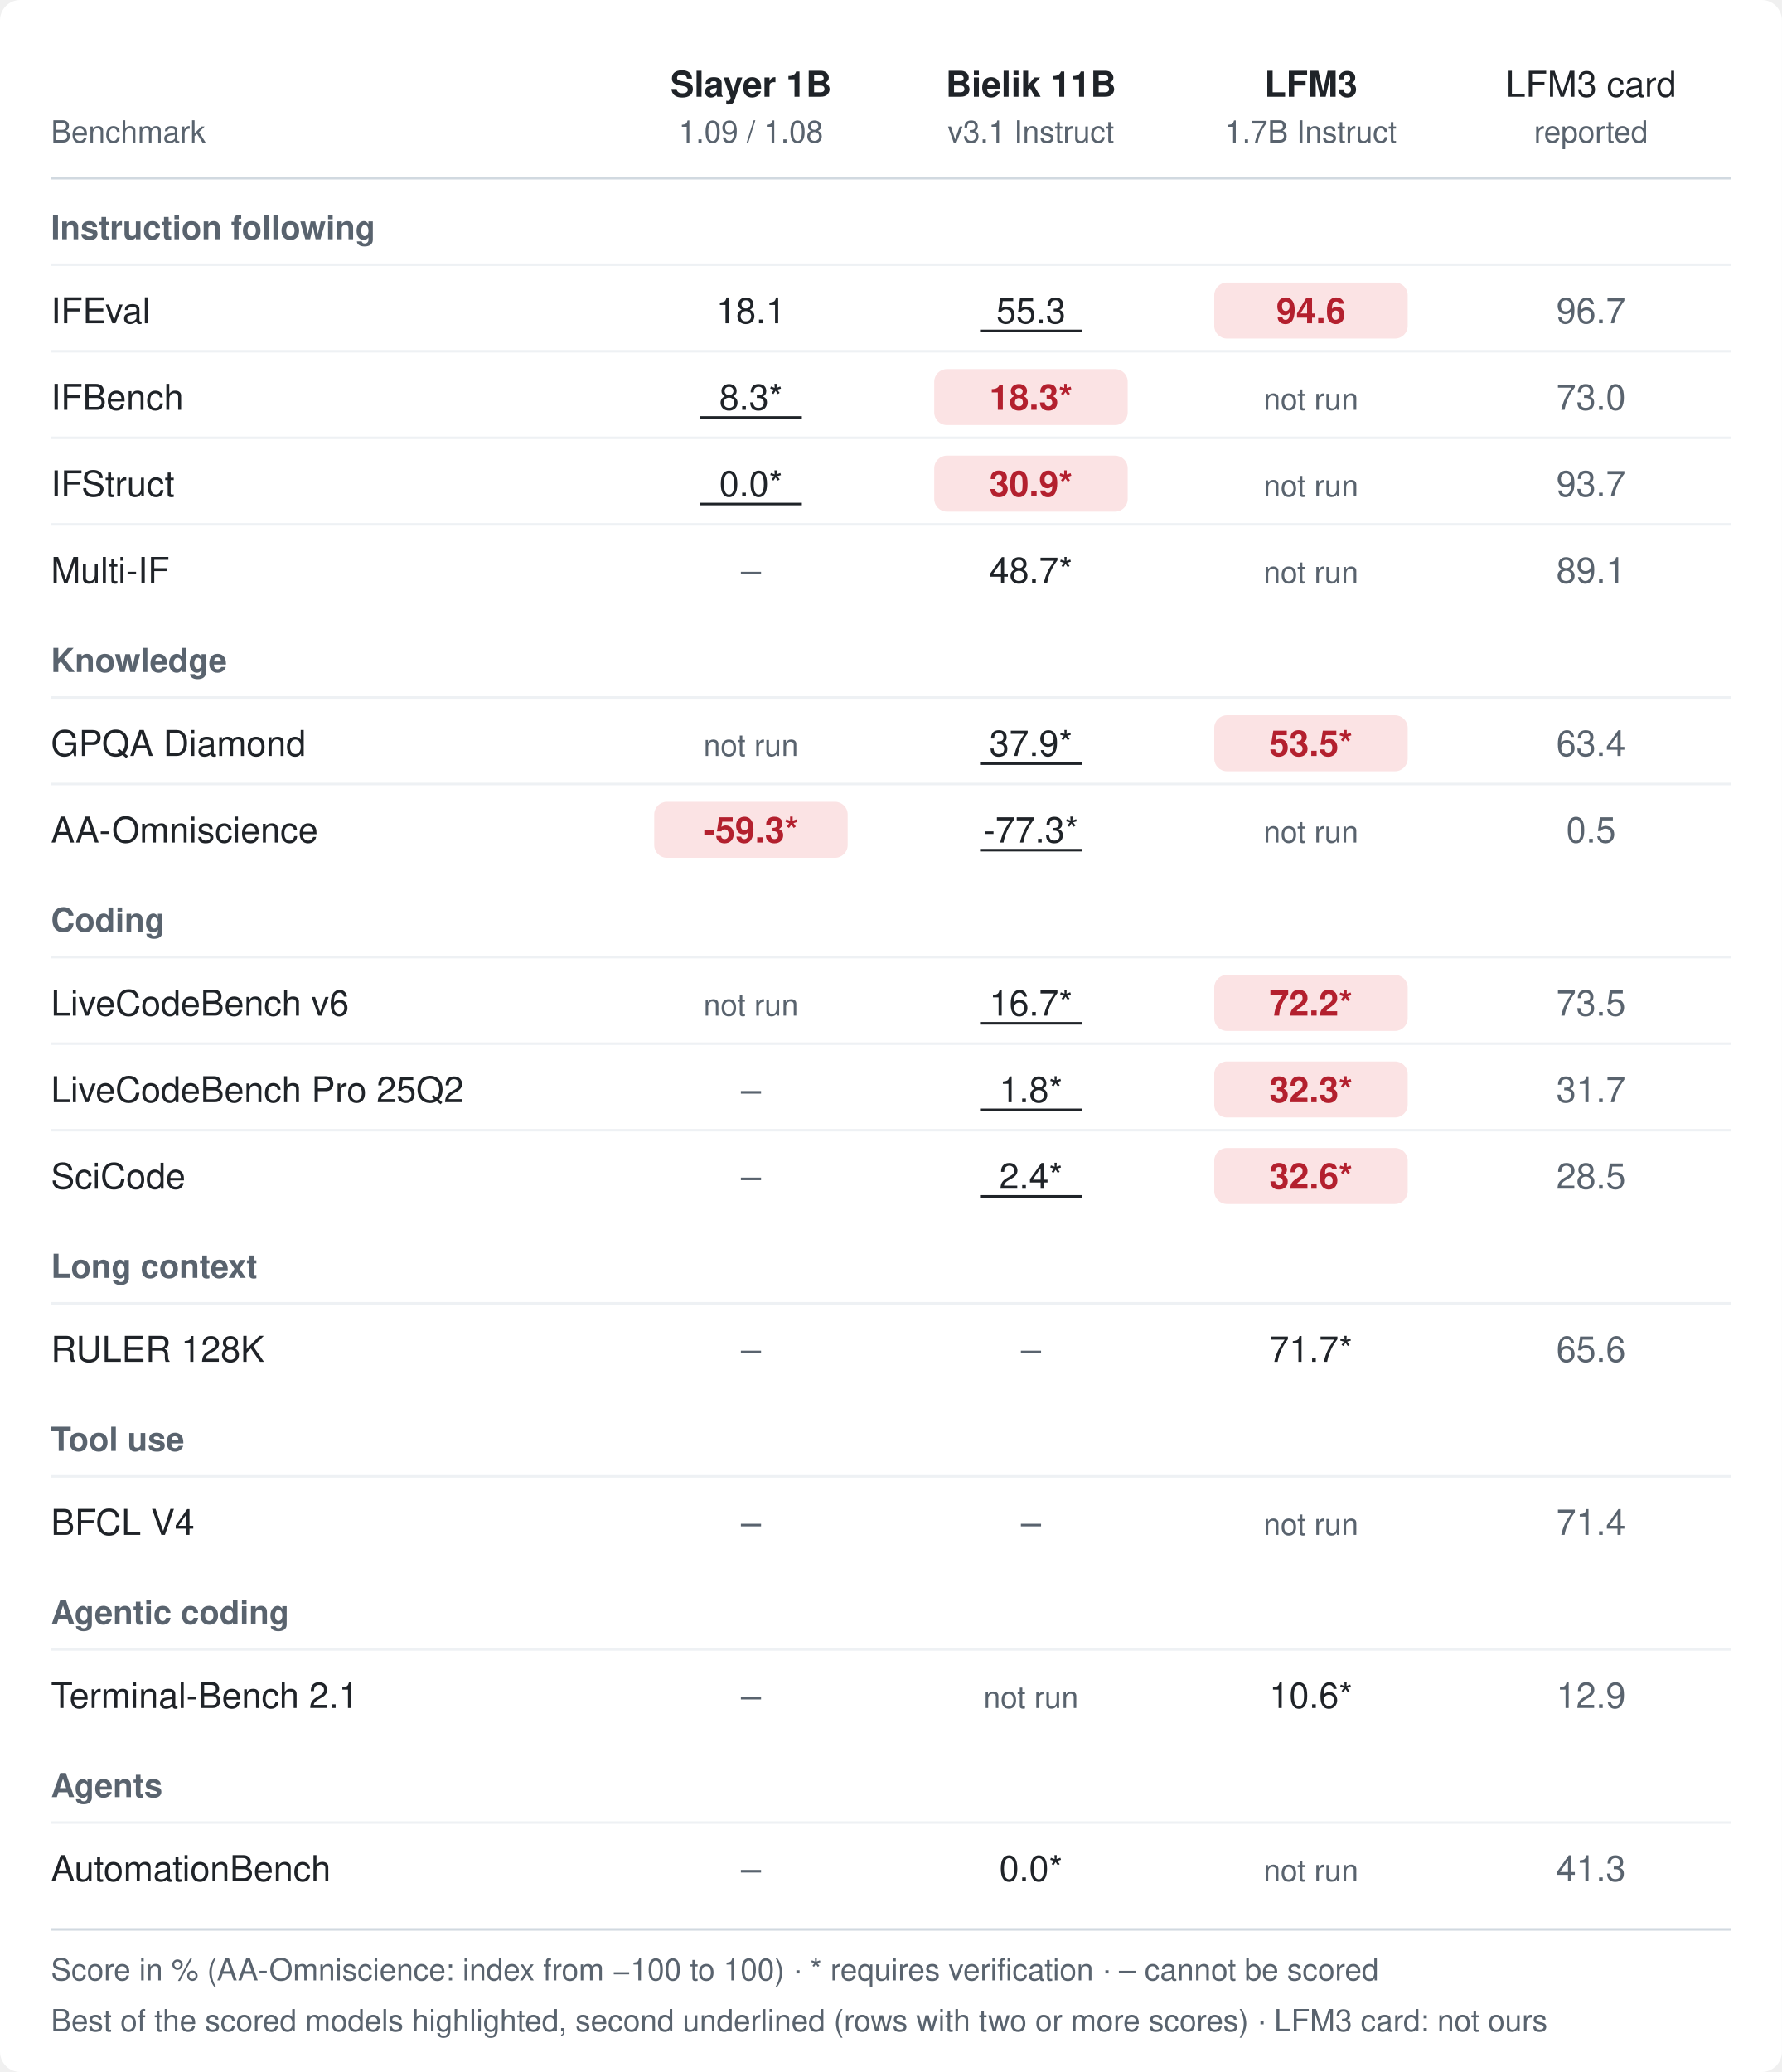
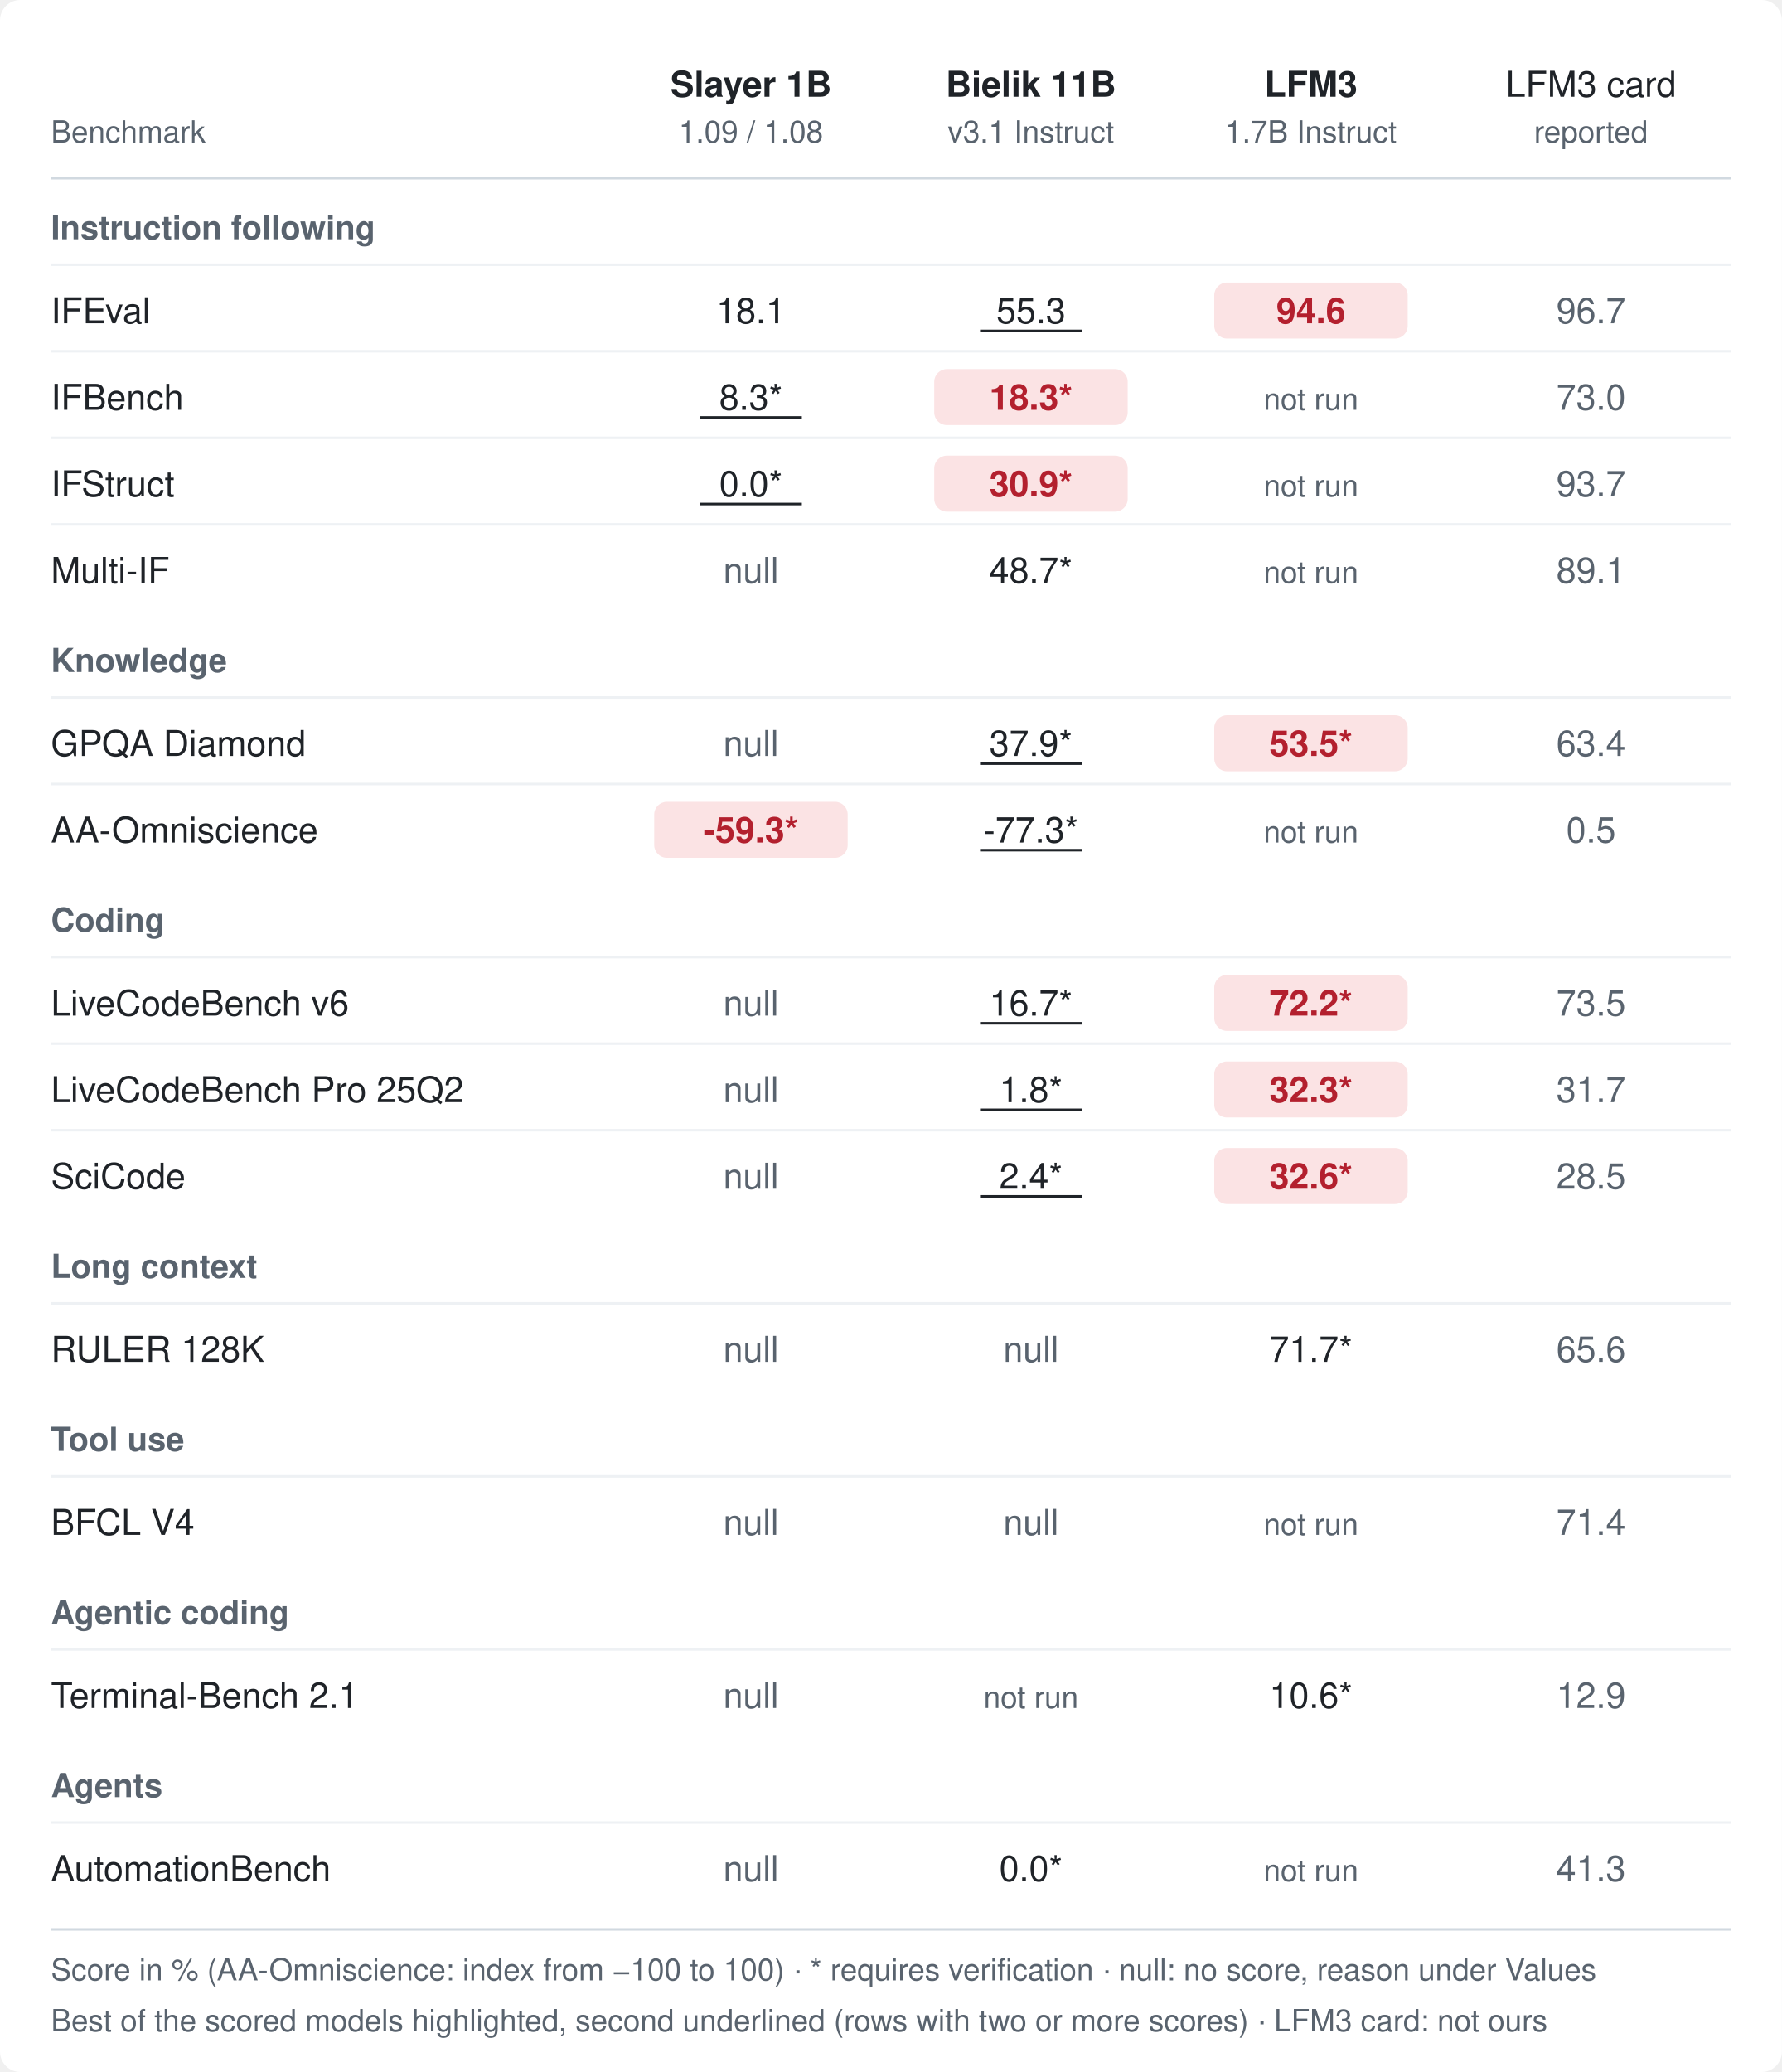
<svg xmlns="http://www.w3.org/2000/svg" width="700" height="814" viewBox="0 0 700 814" font-family="-apple-system, BlinkMacSystemFont, 'Segoe UI', Helvetica, Arial, sans-serif" font-size="14" fill="#1f2328">
  <rect width="700" height="814" rx="8" fill="#ffffff" />
  <text x="295.0" y="38" text-anchor="middle" font-weight="600">Slayer 1B</text>
  <text x="295.0" y="56" text-anchor="middle" font-size="12" fill="#59636e">1.09 / 1.08</text>
  <text x="405.0" y="38" text-anchor="middle" font-weight="600">Bielik 11B</text>
  <text x="405.0" y="56" text-anchor="middle" font-size="12" fill="#59636e">v3.1 Instruct</text>
  <text x="515.0" y="38" text-anchor="middle" font-weight="600">LFM3</text>
  <text x="515.0" y="56" text-anchor="middle" font-size="12" fill="#59636e">1.7B Instruct</text>
  <text x="625.0" y="38" text-anchor="middle" font-weight="400">LFM3 card</text>
  <text x="625.0" y="56" text-anchor="middle" font-size="12" fill="#59636e">reported</text>
  <text x="20" y="56" font-size="12" fill="#59636e">Benchmark</text>
  <line x1="20" x2="680" y1="70" y2="70" stroke="#d1d9e0" />
  <text x="20" y="94" font-size="13" font-weight="600" fill="#59636e">Instruction following</text>
  <line x1="20" x2="680" y1="104" y2="104" stroke="#eef1f4" />
  <text x="20" y="127">IFEval</text>
  <text x="295.0" y="127" text-anchor="middle" data-benchmark="ifeval" data-model="slayer1b-1.08" data-rank="3">18.1</text>
  <line x1="385.0" x2="425.0" y1="130" y2="130" stroke="#1f2328" />
  <text x="405.0" y="127" text-anchor="middle" data-benchmark="ifeval" data-model="bielik-11b-v3.1" data-rank="2">55.3</text>
  <rect x="477.0" y="111" width="76" height="22" rx="5" fill="#fbe3e4" />
  <text x="515.0" y="127" text-anchor="middle" font-weight="700" fill="#b3202e" data-benchmark="ifeval" data-model="lfm3-1.7b-ifeval" data-rank="1">94.6</text>
  <text x="625.0" y="127" text-anchor="middle" fill="#59636e" data-card="ifeval">96.7</text>
  <line x1="20" x2="680" y1="138" y2="138" stroke="#eef1f4" />
  <text x="20" y="161">IFBench</text>
  <line x1="275.0" x2="315.0" y1="164" y2="164" stroke="#1f2328" />
  <text x="295.0" y="161" text-anchor="middle" data-benchmark="ifbench" data-model="slayer1b-60000" data-rank="2">8.3*</text>
  <rect x="367.0" y="145" width="76" height="22" rx="5" fill="#fbe3e4" />
  <text x="405.0" y="161" text-anchor="middle" font-weight="700" fill="#b3202e" data-benchmark="ifbench" data-model="bielik-11b-v3.1-vllm" data-rank="1">18.3*</text>
  <text x="515.0" y="161" text-anchor="middle" fill="#59636e" font-size="12" data-benchmark="ifbench" data-model="" data-rank="0">not run</text>
  <text x="625.0" y="161" text-anchor="middle" fill="#59636e" data-card="ifbench">73.0</text>
  <line x1="20" x2="680" y1="172" y2="172" stroke="#eef1f4" />
  <text x="20" y="195">IFStruct</text>
  <line x1="275.0" x2="315.0" y1="198" y2="198" stroke="#1f2328" />
  <text x="295.0" y="195" text-anchor="middle" data-benchmark="ifstruct" data-model="slayer1b-60000" data-rank="2">0.0*</text>
  <rect x="367.0" y="179" width="76" height="22" rx="5" fill="#fbe3e4" />
  <text x="405.0" y="195" text-anchor="middle" font-weight="700" fill="#b3202e" data-benchmark="ifstruct" data-model="bielik-11b-v3.1-vllm" data-rank="1">30.9*</text>
  <text x="515.0" y="195" text-anchor="middle" fill="#59636e" font-size="12" data-benchmark="ifstruct" data-model="" data-rank="0">not run</text>
  <text x="625.0" y="195" text-anchor="middle" fill="#59636e" data-card="ifstruct">93.7</text>
  <line x1="20" x2="680" y1="206" y2="206" stroke="#eef1f4" />
  <text x="20" y="229">Multi-IF</text>
-   <text x="295.0" y="229" text-anchor="middle" fill="#59636e" data-benchmark="multi-if" data-model="slayer1b-60000" data-rank="0">–</text>
+   <text x="295.0" y="229" text-anchor="middle" fill="#59636e" data-benchmark="multi-if" data-model="slayer1b-60000" data-rank="0">null</text>
  <text x="405.0" y="229" text-anchor="middle" data-benchmark="multi-if" data-model="bielik-11b-v3.1-vllm" data-rank="0">48.7*</text>
  <text x="515.0" y="229" text-anchor="middle" fill="#59636e" font-size="12" data-benchmark="multi-if" data-model="" data-rank="0">not run</text>
  <text x="625.0" y="229" text-anchor="middle" fill="#59636e" data-card="multi-if">89.1</text>
  <text x="20" y="264" font-size="13" font-weight="600" fill="#59636e">Knowledge</text>
  <line x1="20" x2="680" y1="274" y2="274" stroke="#eef1f4" />
  <text x="20" y="297">GPQA Diamond</text>
-   <text x="295.0" y="297" text-anchor="middle" fill="#59636e" font-size="12" data-benchmark="gpqa-diamond" data-model="" data-rank="0">not run</text>
+   <text x="295.0" y="297" text-anchor="middle" fill="#59636e" data-benchmark="gpqa-diamond" data-model="slayer1b-1.09-k70000" data-rank="0">null</text>
  <line x1="385.0" x2="425.0" y1="300" y2="300" stroke="#1f2328" />
  <text x="405.0" y="297" text-anchor="middle" data-benchmark="gpqa-diamond" data-model="bielik-11b-v3.1" data-rank="2">37.9*</text>
  <rect x="477.0" y="281" width="76" height="22" rx="5" fill="#fbe3e4" />
  <text x="515.0" y="297" text-anchor="middle" font-weight="700" fill="#b3202e" data-benchmark="gpqa-diamond" data-model="lfm3-1.7b" data-rank="1">53.5*</text>
  <text x="625.0" y="297" text-anchor="middle" fill="#59636e" data-card="gpqa-diamond">63.4</text>
  <line x1="20" x2="680" y1="308" y2="308" stroke="#eef1f4" />
  <text x="20" y="331">AA-Omniscience</text>
  <rect x="257.0" y="315" width="76" height="22" rx="5" fill="#fbe3e4" />
  <text x="295.0" y="331" text-anchor="middle" font-weight="700" fill="#b3202e" data-benchmark="aa-omniscience" data-model="slayer1b-60000" data-rank="1">-59.3*</text>
  <line x1="385.0" x2="425.0" y1="334" y2="334" stroke="#1f2328" />
  <text x="405.0" y="331" text-anchor="middle" data-benchmark="aa-omniscience" data-model="bielik-11b-v3.1-vllm" data-rank="2">-77.3*</text>
  <text x="515.0" y="331" text-anchor="middle" fill="#59636e" font-size="12" data-benchmark="aa-omniscience" data-model="" data-rank="0">not run</text>
  <text x="625.0" y="331" text-anchor="middle" fill="#59636e" data-card="aa-omniscience">0.5</text>
  <text x="20" y="366" font-size="13" font-weight="600" fill="#59636e">Coding</text>
  <line x1="20" x2="680" y1="376" y2="376" stroke="#eef1f4" />
  <text x="20" y="399">LiveCodeBench v6</text>
-   <text x="295.0" y="399" text-anchor="middle" fill="#59636e" font-size="12" data-benchmark="livecodebench-v6" data-model="" data-rank="0">not run</text>
+   <text x="295.0" y="399" text-anchor="middle" fill="#59636e" data-benchmark="livecodebench-v6" data-model="slayer1b-1.09-k70000" data-rank="0">null</text>
  <line x1="385.0" x2="425.0" y1="402" y2="402" stroke="#1f2328" />
  <text x="405.0" y="399" text-anchor="middle" data-benchmark="livecodebench-v6" data-model="bielik-11b-v3.1" data-rank="2">16.7*</text>
  <rect x="477.0" y="383" width="76" height="22" rx="5" fill="#fbe3e4" />
  <text x="515.0" y="399" text-anchor="middle" font-weight="700" fill="#b3202e" data-benchmark="livecodebench-v6" data-model="lfm3-1.7b" data-rank="1">72.2*</text>
  <text x="625.0" y="399" text-anchor="middle" fill="#59636e" data-card="livecodebench-v6">73.5</text>
  <line x1="20" x2="680" y1="410" y2="410" stroke="#eef1f4" />
  <text x="20" y="433">LiveCodeBench Pro 25Q2</text>
-   <text x="295.0" y="433" text-anchor="middle" fill="#59636e" data-benchmark="livecodebench-pro-25q2" data-model="slayer1b-1.09-k70000" data-rank="0">–</text>
+   <text x="295.0" y="433" text-anchor="middle" fill="#59636e" data-benchmark="livecodebench-pro-25q2" data-model="slayer1b-1.09-k70000" data-rank="0">null</text>
  <line x1="385.0" x2="425.0" y1="436" y2="436" stroke="#1f2328" />
  <text x="405.0" y="433" text-anchor="middle" data-benchmark="livecodebench-pro-25q2" data-model="bielik-11b-v3.1" data-rank="2">1.8*</text>
  <rect x="477.0" y="417" width="76" height="22" rx="5" fill="#fbe3e4" />
  <text x="515.0" y="433" text-anchor="middle" font-weight="700" fill="#b3202e" data-benchmark="livecodebench-pro-25q2" data-model="lfm3-1.7b" data-rank="1">32.3*</text>
  <text x="625.0" y="433" text-anchor="middle" fill="#59636e" data-card="livecodebench-pro-25q2">31.7</text>
  <line x1="20" x2="680" y1="444" y2="444" stroke="#eef1f4" />
  <text x="20" y="467">SciCode</text>
-   <text x="295.0" y="467" text-anchor="middle" fill="#59636e" data-benchmark="scicode" data-model="slayer1b-1.09-k70000" data-rank="0">–</text>
+   <text x="295.0" y="467" text-anchor="middle" fill="#59636e" data-benchmark="scicode" data-model="slayer1b-1.09-k70000" data-rank="0">null</text>
  <line x1="385.0" x2="425.0" y1="470" y2="470" stroke="#1f2328" />
  <text x="405.0" y="467" text-anchor="middle" data-benchmark="scicode" data-model="bielik-11b-v3.1" data-rank="2">2.4*</text>
  <rect x="477.0" y="451" width="76" height="22" rx="5" fill="#fbe3e4" />
  <text x="515.0" y="467" text-anchor="middle" font-weight="700" fill="#b3202e" data-benchmark="scicode" data-model="lfm3-1.7b" data-rank="1">32.6*</text>
  <text x="625.0" y="467" text-anchor="middle" fill="#59636e" data-card="scicode">28.5</text>
  <text x="20" y="502" font-size="13" font-weight="600" fill="#59636e">Long context</text>
  <line x1="20" x2="680" y1="512" y2="512" stroke="#eef1f4" />
  <text x="20" y="535">RULER 128K</text>
-   <text x="295.0" y="535" text-anchor="middle" fill="#59636e" data-benchmark="ruler-128k" data-model="slayer1b-1.09-k70000" data-rank="0">–</text>
-   <text x="405.0" y="535" text-anchor="middle" fill="#59636e" data-benchmark="ruler-128k" data-model="bielik-11b-v3.1" data-rank="0">–</text>
+   <text x="295.0" y="535" text-anchor="middle" fill="#59636e" data-benchmark="ruler-128k" data-model="slayer1b-1.09-k70000" data-rank="0">null</text>
+   <text x="405.0" y="535" text-anchor="middle" fill="#59636e" data-benchmark="ruler-128k" data-model="bielik-11b-v3.1" data-rank="0">null</text>
  <text x="515.0" y="535" text-anchor="middle" data-benchmark="ruler-128k" data-model="lfm3-1.7b" data-rank="0">71.7*</text>
  <text x="625.0" y="535" text-anchor="middle" fill="#59636e" data-card="ruler-128k">65.6</text>
  <text x="20" y="570" font-size="13" font-weight="600" fill="#59636e">Tool use</text>
  <line x1="20" x2="680" y1="580" y2="580" stroke="#eef1f4" />
  <text x="20" y="603">BFCL V4</text>
-   <text x="295.0" y="603" text-anchor="middle" fill="#59636e" data-benchmark="bfcl-v4" data-model="slayer1b-60000" data-rank="0">–</text>
-   <text x="405.0" y="603" text-anchor="middle" fill="#59636e" data-benchmark="bfcl-v4" data-model="bielik-11b-v3.1-vllm" data-rank="0">–</text>
+   <text x="295.0" y="603" text-anchor="middle" fill="#59636e" data-benchmark="bfcl-v4" data-model="slayer1b-60000" data-rank="0">null</text>
+   <text x="405.0" y="603" text-anchor="middle" fill="#59636e" data-benchmark="bfcl-v4" data-model="bielik-11b-v3.1-vllm" data-rank="0">null</text>
  <text x="515.0" y="603" text-anchor="middle" fill="#59636e" font-size="12" data-benchmark="bfcl-v4" data-model="" data-rank="0">not run</text>
  <text x="625.0" y="603" text-anchor="middle" fill="#59636e" data-card="bfcl-v4">71.4</text>
  <text x="20" y="638" font-size="13" font-weight="600" fill="#59636e">Agentic coding</text>
  <line x1="20" x2="680" y1="648" y2="648" stroke="#eef1f4" />
  <text x="20" y="671">Terminal-Bench 2.1</text>
-   <text x="295.0" y="671" text-anchor="middle" fill="#59636e" data-benchmark="terminal-bench-2-1" data-model="slayer1b-1.09-k70000" data-rank="0">–</text>
+   <text x="295.0" y="671" text-anchor="middle" fill="#59636e" data-benchmark="terminal-bench-2-1" data-model="slayer1b-1.09-k70000" data-rank="0">null</text>
  <text x="405.0" y="671" text-anchor="middle" fill="#59636e" font-size="12" data-benchmark="terminal-bench-2-1" data-model="" data-rank="0">not run</text>
  <text x="515.0" y="671" text-anchor="middle" data-benchmark="terminal-bench-2-1" data-model="lfm3-1.7b" data-rank="0">10.6*</text>
  <text x="625.0" y="671" text-anchor="middle" fill="#59636e" data-card="terminal-bench-2-1">12.9</text>
  <text x="20" y="706" font-size="13" font-weight="600" fill="#59636e">Agents</text>
  <line x1="20" x2="680" y1="716" y2="716" stroke="#eef1f4" />
  <text x="20" y="739">AutomationBench</text>
-   <text x="295.0" y="739" text-anchor="middle" fill="#59636e" data-benchmark="automationbench" data-model="slayer1b-60000" data-rank="0">–</text>
+   <text x="295.0" y="739" text-anchor="middle" fill="#59636e" data-benchmark="automationbench" data-model="slayer1b-60000" data-rank="0">null</text>
  <text x="405.0" y="739" text-anchor="middle" data-benchmark="automationbench" data-model="bielik-11b-v3.1-vllm" data-rank="0">0.0*</text>
  <text x="515.0" y="739" text-anchor="middle" fill="#59636e" font-size="12" data-benchmark="automationbench" data-model="" data-rank="0">not run</text>
  <text x="625.0" y="739" text-anchor="middle" fill="#59636e" data-card="automationbench">41.3</text>
  <line x1="20" x2="680" y1="758" y2="758" stroke="#d1d9e0" />
-   <text x="20" y="778" font-size="12" fill="#59636e">Score in % (AA-Omniscience: index from −100 to 100) · * requires verification · – cannot be scored</text>
+   <text x="20" y="778" font-size="12" fill="#59636e">Score in % (AA-Omniscience: index from −100 to 100) · * requires verification · null: no score, reason under Values</text>
  <text x="20" y="798" font-size="12" fill="#59636e">Best of the scored models highlighted, second underlined (rows with two or more scores) · LFM3 card: not ours</text>
</svg>
